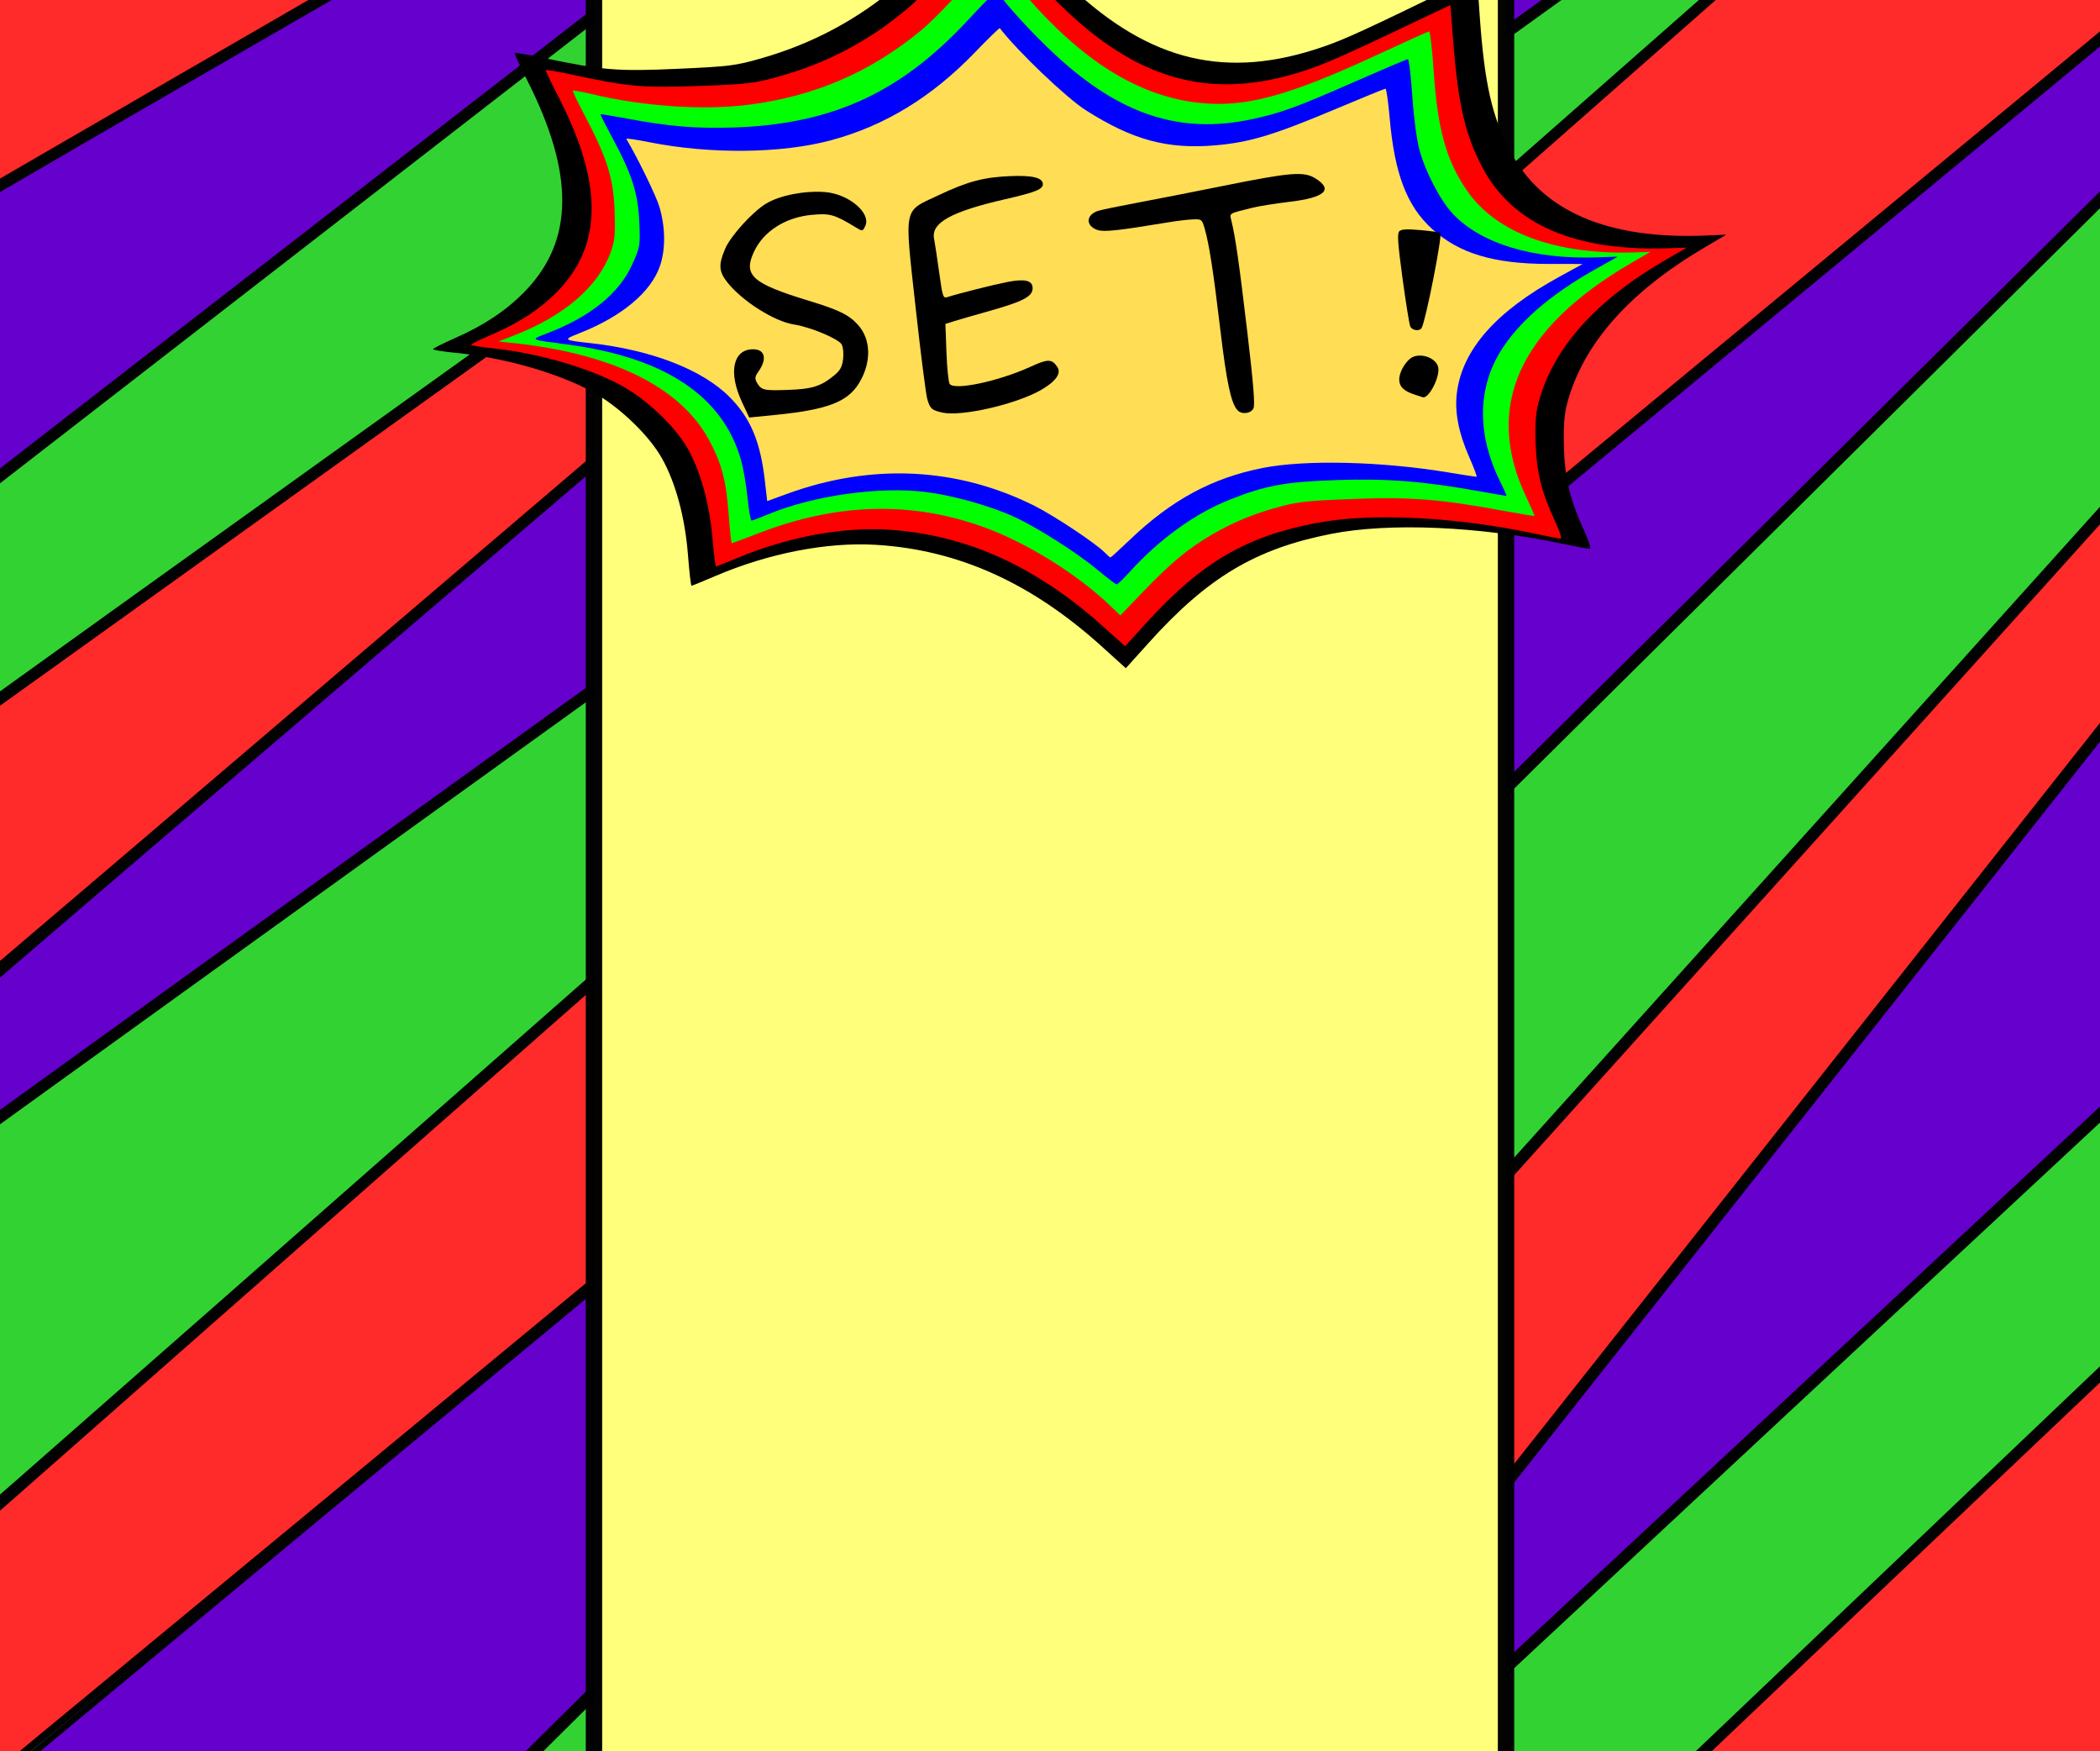
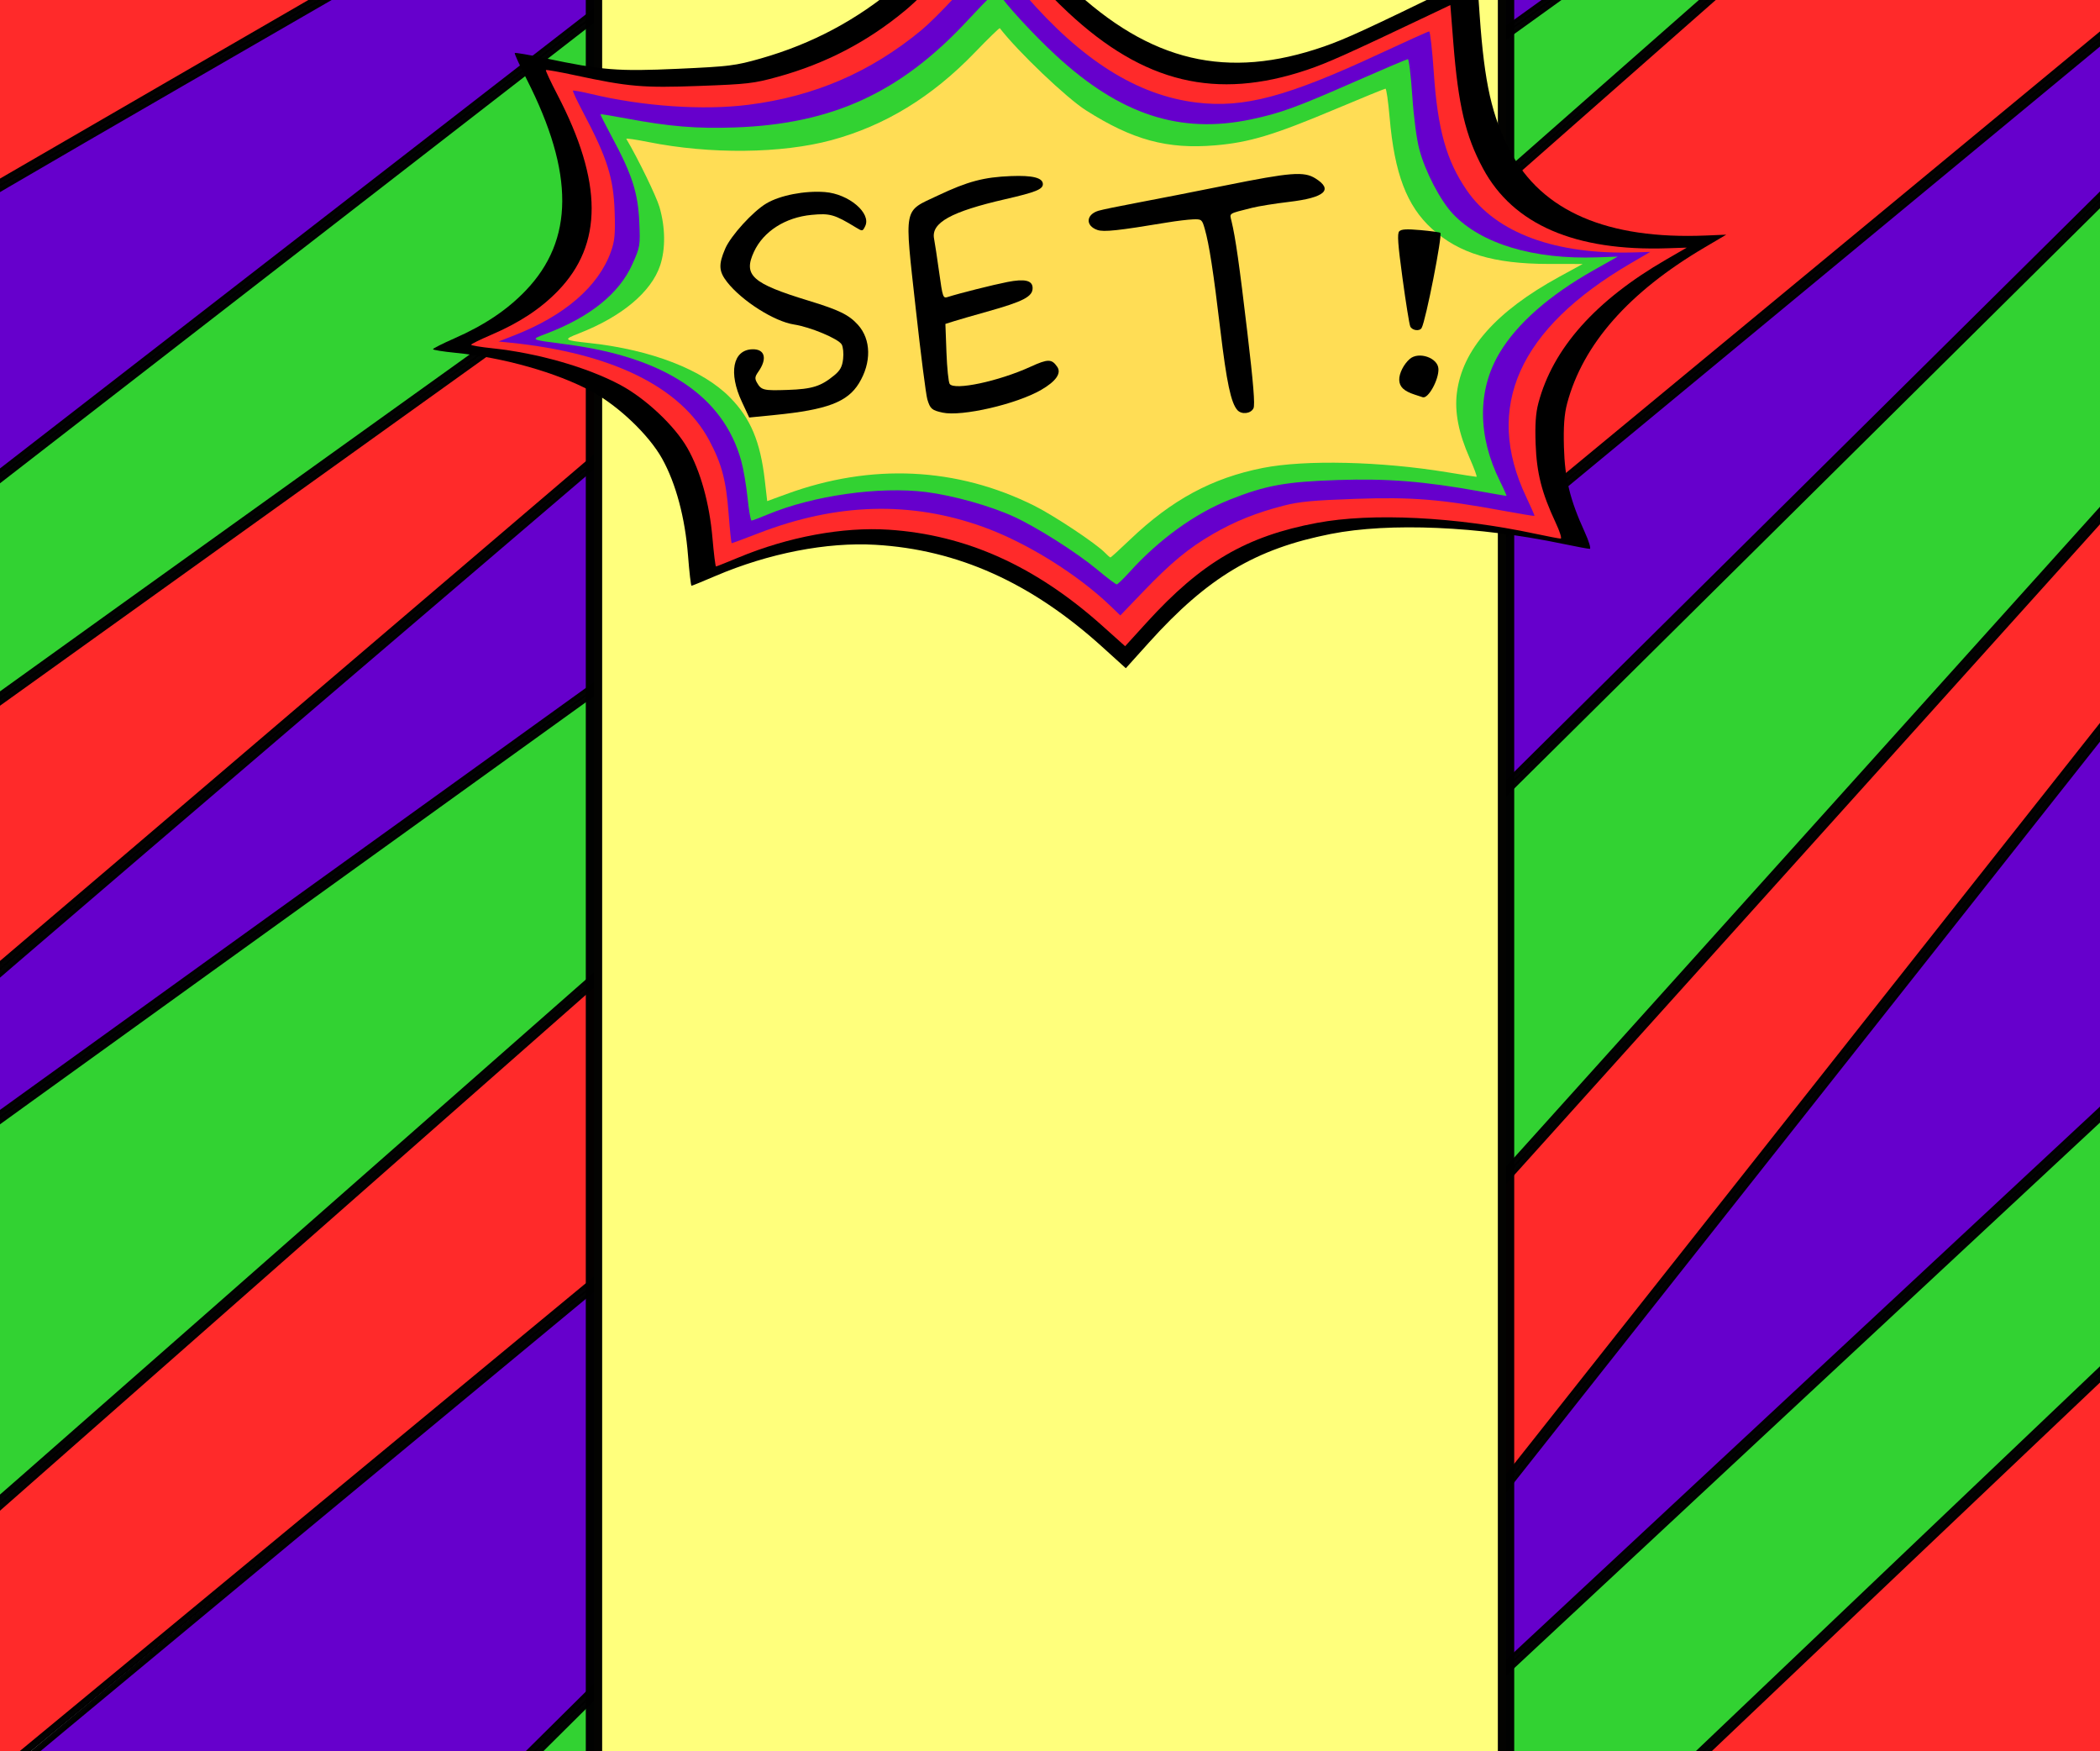
<svg xmlns="http://www.w3.org/2000/svg" width="1200" height="1000" viewBox="0 0 317.5 264.583" version="1.1" id="svg24564">
  <defs id="defs24561" />
  <g id="layer1">
    <path style="fill:none;stroke:#000000;stroke-width:0.265px;stroke-linecap:butt;stroke-linejoin:miter;stroke-opacity:1;opacity:1" d="M -42.818,52.806 85.914,-21.761" id="path75164" />
    <path style="fill:none;stroke:#000000;stroke-width:0.265px;stroke-linecap:butt;stroke-linejoin:miter;stroke-opacity:1;opacity:1" d="M 107.644,-11.499 -46.909,108.246" id="path75166" />
    <path style="fill:none;stroke:#000000;stroke-width:0.265px;stroke-linecap:butt;stroke-linejoin:miter;stroke-opacity:1;opacity:1" d="M -17.829,118.355 162.313,-10.778" id="path75168" />
    <path style="fill:none;stroke:#000000;stroke-width:0.265px;stroke-linecap:butt;stroke-linejoin:miter;stroke-opacity:1;opacity:1" d="M 187.452,-13.553 -41.191,181.655" id="path75170" />
    <path style="fill:none;stroke:#000000;stroke-width:0.265px;stroke-linecap:butt;stroke-linejoin:miter;stroke-opacity:1;opacity:1" d="M -22.964,185.358 260.856,-18.931" id="path75172" />
    <path style="fill:none;stroke:#000000;stroke-width:0.265px;stroke-linecap:butt;stroke-linejoin:miter;stroke-opacity:1;opacity:1" d="M 269.777,-10.163 -18.618,243.521" id="path75174" />
    <path style="fill:none;stroke:#000000;stroke-width:0.265px;stroke-linecap:butt;stroke-linejoin:miter;stroke-opacity:1;opacity:1" d="M -5.542,272.964 335.65,-9.124" id="path75176" />
    <path style="fill:none;stroke:#000000;stroke-width:0.265px;stroke-linecap:butt;stroke-linejoin:miter;stroke-opacity:1;opacity:1" d="M 325.93,21.861 27.562,317.468" id="path75178" />
    <path style="fill:none;stroke:#000000;stroke-width:0.265px;stroke-linecap:butt;stroke-linejoin:miter;stroke-opacity:1;opacity:1" d="M 328.881,65.281 120.685,296.52" id="path75184" />
    <path style="fill:none;stroke:#000000;stroke-width:0.265px;stroke-linecap:butt;stroke-linejoin:miter;stroke-opacity:1;opacity:1" d="M 179.035,285.734 330.925,93.707" id="path75186" />
    <path style="fill:none;stroke:#000000;stroke-width:0.265px;stroke-linecap:butt;stroke-linejoin:miter;stroke-opacity:1;opacity:1" d="M 327.308,159.334 205.685,272.575" id="path75190" />
    <path style="fill:none;stroke:#000000;stroke-width:0.265px;stroke-linecap:butt;stroke-linejoin:miter;stroke-opacity:1;opacity:1" d="m 247.382,274.351 88.841,-84.407" id="path75192" />
    <path style="fill:none;stroke:#000000;stroke-width:0.265px;stroke-linecap:butt;stroke-linejoin:miter;stroke-opacity:1;opacity:1" d="M -11.888,-9.185 -2.451,316.766" id="path90585" />
    <path style="fill:none;stroke:#000000;stroke-width:0.265px;stroke-linecap:butt;stroke-linejoin:miter;stroke-opacity:1;opacity:1" d="M -5.542,272.964 322.896,269.3 319.391,-3.794 -11.888,-9.185" id="path90589" />
    <path style="opacity:1;fill:#ff2a2a;fill-opacity:1;stroke:#000000;stroke-width:3.538;stroke-miterlimit:4;stroke-dasharray:none;stroke-opacity:0.986" d="M -40.167,80.438 C -40.848,54.818 -41.949,18.745 -42.615,0.275 l -1.211,-33.581 91.977,1.393 c 50.587,0.766 111.864,1.912 136.17,2.546 L 228.514,-28.214 98.74,46.855 C 27.364,88.143 -32.811,123.071 -34.982,124.472 l -3.947,2.548 z" id="path90761" transform="scale(0.2645833)" />
    <path style="opacity:1;fill:#ff2a2a;fill-opacity:1;stroke:#000000;stroke-width:3.538;stroke-miterlimit:4;stroke-dasharray:none;stroke-opacity:0.986" d="m -27.035,531.774 c -0.675,-22.472 -1.754,-56.154 -2.398,-74.848 l -1.171,-33.99 311.444,-223.258 311.444,-223.258 39.038,1.445 39.038,1.445 L 324.365,274.69 C 134.068,437.148 -22.57,570.646 -23.719,571.351 c -1.492,0.916 -2.439,-10.385 -3.316,-39.577 z" id="path95573" transform="scale(0.2645833)" />
    <path style="opacity:1;fill:#ff2a2a;fill-opacity:1;stroke:#000000;stroke-width:3.538;stroke-miterlimit:4;stroke-dasharray:none;stroke-opacity:0.986" d="m -14.062,979.536 c -0.725,-23.565 -1.455,-56.778 -1.622,-73.806 l -0.304,-30.961 505.963,-445.391 505.963,-445.391 93.105,1.006 c 51.208,0.553 98.395,1.473 104.86,2.044 l 11.756,1.037 V 1.818 15.562 L 598.598,517.331 C 264.714,793.305 -9.427,1019.839 -10.604,1020.741 c -1.576,1.208 -2.487,-9.646 -3.458,-41.206 z" id="path95612" transform="scale(0.2645833)" />
    <path style="opacity:1;fill:#ff2a2a;fill-opacity:1;stroke:#000000;stroke-width:3.538;stroke-miterlimit:4;stroke-dasharray:none;stroke-opacity:0.986" d="m 563.54,1003.798 c 10.23,-11.354 159.526,-177.179 331.77,-368.5 l 313.17,-347.857 1.639,56.753 1.639,56.753 L 968.724,708.317 c -133.67,169.054 -244.44,308.757 -246.157,310.452 -2.761,2.725 -13.192,3.23 -90.374,4.377 l -87.252,1.296 z" id="path95651" transform="scale(0.2645833)" />
    <path style="opacity:1;fill:#ff2a2a;fill-opacity:1;stroke:#000000;stroke-width:3.538;stroke-miterlimit:4;stroke-dasharray:none;stroke-opacity:0.986" d="m 959.328,1015.849 c 1.515,-1.463 59.463,-56.485 128.775,-122.271 l 126.02,-119.611 1.166,7.066 c 0.641,3.886 1.726,58.347 2.412,121.024 l 1.246,113.958 -74.826,1.245 c -41.155,0.684 -100.188,1.246 -131.186,1.247 -48.627,0 -55.982,-0.362 -53.606,-2.658 z" id="path95690" transform="scale(0.2645833)" />
    <path style="opacity:1;fill:#6600cc;fill-opacity:1;stroke:#000000;stroke-width:3.538;stroke-miterlimit:4;stroke-dasharray:none;stroke-opacity:0.986" d="m -34.003,288.162 c -0.081,-4.349 -1.203,-41.34 -2.494,-82.203 -1.675,-53.023 -1.768,-74.893 -0.324,-76.383 1.113,-1.148 62.965,-37.279 137.448,-80.291 l 135.425,-78.204 73.1,1.293 73.1,1.293 L 174.198,134.868 -33.856,296.069 Z" id="path99022" transform="scale(0.2645833)" />
    <path style="opacity:1;fill:#6600cc;fill-opacity:1;stroke:#000000;stroke-width:3.538;stroke-miterlimit:4;stroke-dasharray:none;stroke-opacity:0.986" d="m -24.89,616.519 -0.886,-37.2 4.894,-5.034 c 2.692,-2.769 160.633,-137.996 350.98,-300.507 l 346.086,-295.473 78.058,1.208 c 42.932,0.664 94.959,1.737 115.615,2.383 l 37.558,1.176 L 447.595,313.976 C 194.693,495.974 -14.876,646.869 -18.115,649.3 l -5.889,4.419 z" id="path99061" transform="scale(0.2645833)" />
    <path style="opacity:1;fill:#6600cc;fill-opacity:1;stroke:#000000;stroke-width:3.538;stroke-miterlimit:4;stroke-dasharray:none;stroke-opacity:0.986" d="M -12.907,1028.299 C -12.533,1027.297 261.587,800.107 596.246,523.433 l 608.472,-503.044 1.426,22.721 c 0.784,12.497 1.208,31.608 0.94,42.471 l -0.486,19.749 -415.68,411.723 C 562.296,743.502 352.81,950.996 325.396,978.153 l -49.844,49.376 -144.571,1.297 c -93.07,0.835 -144.328,0.647 -143.889,-0.526 z" id="path99100" transform="scale(0.2645833)" />
    <path style="opacity:1;fill:#6600cc;fill-opacity:1;stroke:#000000;stroke-width:3.538;stroke-miterlimit:4;stroke-dasharray:none;stroke-opacity:0.986" d="M 864.524,844.996 C 941.649,747.495 1051.013,609.226 1107.556,537.732 l 102.806,-129.989 1.39,59.455 c 0.764,32.7 1.188,81.179 0.941,107.732 l -0.45,48.277 L 997.918,822.739 783.594,1022.271 h -29.647 -29.647 z" id="path99139" transform="scale(0.2645833)" />
    <path style="opacity:1;fill:#32d232;fill-opacity:1;stroke:#000000;stroke-width:3.538;stroke-miterlimit:4;stroke-dasharray:none;stroke-opacity:0.986" d="m -30.821,397.419 c -0.609,-11.681 -1.329,-38.519 -1.601,-59.64 L -32.916,299.377 177.206,136.522 387.327,-26.333 l 81.419,1.338 c 44.78,0.736 89.384,1.582 99.119,1.881 l 17.701,0.543 L 283.849,193.608 C 117.904,312.506 -20.534,411.782 -23.791,414.222 l -5.923,4.435 z" id="path99367" transform="scale(0.2645833)" />
    <path style="opacity:1;fill:#32d232;fill-opacity:1;stroke:#000000;stroke-width:3.538;stroke-miterlimit:4;stroke-dasharray:none;stroke-opacity:0.986" d="M -17.58,853.46 C -20.024,818.1 -23.213,657.268 -21.501,655.689 -20.538,654.8 190.361,502.886 447.162,318.102 l 466.912,-335.971 24.945,0.246 c 13.72,0.135 30.93,0.77 38.246,1.411 l 13.301,1.165 L 716.938,225.708 C 103.172,765.741 -15.333,869.918 -15.875,869.918 c -0.312,0 -1.08,-7.406 -1.705,-16.458 z" id="path100960" transform="scale(0.2645833)" />
    <path style="opacity:1;fill:#32d232;fill-opacity:1;stroke:#000000;stroke-width:3.538;stroke-miterlimit:4;stroke-dasharray:none;stroke-opacity:0.986" d="M 383.261,925.678 C 438.85,870.482 646.843,664.36 845.466,467.628 l 361.133,-357.694 1.402,62.589 c 0.771,34.424 1.194,73.302 0.941,86.395 l -0.462,23.805 -333.5,370.411 -333.5,370.411 -69.013,1.241 c -37.957,0.682 -96.298,1.242 -129.646,1.244 h -60.632 z" id="path100999" transform="scale(0.2645833)" />
    <path style="opacity:1;fill:#32d232;fill-opacity:1;stroke:#000000;stroke-width:3.538;stroke-miterlimit:4;stroke-dasharray:none;stroke-opacity:0.986" d="m 797.534,1013.907 c 3.603,-3.566 98.387,-91.968 210.63,-196.448 l 204.078,-189.965 1.436,8.248 c 0.79,4.536 1.213,36.496 0.941,71.022 l -0.495,62.774 -131.663,125.331 -131.663,125.331 -79.907,0.095 -79.907,0.096 z" id="path101038" transform="scale(0.2645833)" />
    <path style="opacity:1;fill:#ffff7c;fill-opacity:1;stroke:#000000;stroke-width:2.476;stroke-miterlimit:4;stroke-dasharray:none;stroke-opacity:0.986" d="m 89.804,159.391 v -278.701 h 68.947 68.947 V 159.391 438.093 H 158.75 89.804 Z" id="path107649" />
    <path style="fill:#000000;stroke-width:0.376" d="m 166.614,97.746 c -10.694,-9.675 -21.811,-14.671 -34.264,-15.399 -7.346,-0.43 -16.16,1.287 -24.157,4.704 -1.909,0.816 -3.549,1.487 -3.643,1.491 -0.094,0.004 -0.334,-2.073 -0.532,-4.617 -0.443,-5.675 -1.835,-10.874 -3.91,-14.597 -2.004,-3.598 -6.636,-8.008 -10.701,-10.189 -5.292,-2.839 -13.253,-5.09 -20.557,-5.812 -1.865,-0.184 -3.389,-0.431 -3.387,-0.547 0.002,-0.117 1.456,-0.851 3.231,-1.631 4.551,-2.002 7.991,-4.308 10.796,-7.24 7.305,-7.633 7.355,-17.744 0.159,-31.891 -1.079,-2.12 -1.899,-3.923 -1.823,-4.005 0.076,-0.083 2.152,0.273 4.613,0.791 8.686,1.826 10.926,2.004 20.033,1.595 7.792,-0.351 8.723,-0.467 12.585,-1.57 7.746,-2.212 14.53,-5.83 20.671,-11.025 3.357,-2.839 9.472,-9.506 11.873,-12.945 l 1.409,-2.018 1.928,2.64 c 3.56,4.875 7.008,8.831 10.897,12.501 12.069,11.39 23.697,14.133 38.348,9.044 3.259,-1.132 6.518,-2.631 19.931,-9.169 l 3.178,-1.549 0.425,6.07 c 0.717,10.226 1.842,15.21 4.629,20.497 4.781,9.069 14.703,13.342 29.548,12.725 l 3.1,-0.129 -3.316,1.956 c -11.422,6.739 -18.345,14.596 -20.739,23.538 -0.436,1.629 -0.575,3.522 -0.487,6.631 0.135,4.753 0.916,7.95 3.129,12.793 0.641,1.402 0.992,2.557 0.782,2.567 -0.211,0.009 -2.024,-0.326 -4.029,-0.745 -12.789,-2.672 -26.266,-3.251 -35.12,-1.506 -11.391,2.244 -18.621,6.558 -27.496,16.409 l -3.504,3.889 -3.6,-3.257 z" id="path35703" />
-     <path style="fill:#ff0000;stroke-width:0.352" d="m 166.698,94.623 c -10.129,-9.068 -20.622,-13.79 -32.341,-14.557 -6.913,-0.452 -15.192,1.08 -22.689,4.198 -1.79,0.745 -3.327,1.356 -3.416,1.359 -0.088,0.003 -0.329,-1.929 -0.534,-4.294 -0.458,-5.277 -1.805,-10.118 -3.783,-13.593 -1.911,-3.358 -6.3,-7.49 -10.139,-9.546 -4.998,-2.676 -12.503,-4.825 -19.378,-5.549 -1.756,-0.185 -3.191,-0.424 -3.19,-0.533 0.001,-0.108 1.363,-0.78 3.028,-1.493 4.266,-1.827 7.486,-3.946 10.103,-6.65 6.816,-7.041 6.791,-16.437 -0.08,-29.635 -1.03,-1.978 -1.814,-3.659 -1.743,-3.735 0.071,-0.076 2.026,0.269 4.345,0.768 8.183,1.759 10.292,1.941 18.855,1.626 7.327,-0.27 8.202,-0.371 11.826,-1.368 7.271,-2 13.626,-5.314 19.365,-10.097 3.137,-2.614 8.841,-8.766 11.075,-11.945 l 1.311,-1.865 1.832,2.467 c 3.384,4.556 6.655,8.257 10.34,11.696 11.434,10.672 22.392,13.304 36.136,8.68 3.058,-1.029 6.112,-2.398 18.682,-8.377 l 2.978,-1.417 0.444,5.644 c 0.748,9.508 1.842,14.148 4.502,19.081 4.562,8.463 13.926,12.505 27.886,12.038 l 2.915,-0.097 -3.105,1.794 c -10.696,6.18 -17.151,13.432 -19.339,21.725 -0.399,1.511 -0.516,3.268 -0.411,6.158 0.161,4.418 0.919,7.394 3.035,11.911 0.613,1.308 0.952,2.384 0.754,2.391 -0.198,0.007 -1.906,-0.318 -3.795,-0.721 -12.049,-2.575 -24.73,-3.21 -33.046,-1.652 -10.699,2.003 -17.468,5.961 -25.746,15.052 l -3.268,3.589 -3.41,-3.052 z" id="path1759" />
-     <path style="fill:#00ff00;stroke-width:0.352" d="m 167.948,91.645 c -5.062,-4.875 -12.846,-9.702 -19.421,-12.045 -10.89,-3.88 -21.999,-3.563 -33.747,0.964 -2.205,0.85 -4.071,1.547 -4.147,1.55 -0.076,0.003 -0.289,-2.01 -0.474,-4.473 -0.377,-5.032 -1.042,-7.545 -2.929,-11.075 -4.328,-8.097 -14.74,-13.204 -30.108,-14.769 l -1.753,-0.178 2.375,-0.927 c 7.625,-2.976 12.735,-7.397 14.617,-12.644 0.579,-1.615 0.68,-2.677 0.569,-6.006 -0.173,-5.18 -1.117,-8.154 -4.799,-15.121 -0.897,-1.697 -1.576,-3.145 -1.509,-3.217 0.067,-0.072 1.301,0.151 2.742,0.496 7.864,1.883 16.927,2.506 23.796,1.637 9.976,-1.263 18.459,-4.922 26.143,-11.276 2.271,-1.878 7.679,-7.672 9.222,-9.879 0.623,-0.891 1.23,-1.629 1.349,-1.639 0.119,-0.01 0.683,0.638 1.253,1.441 0.57,0.803 2.275,2.894 3.787,4.648 8.614,9.985 17.025,15.279 26.004,16.368 7.177,0.871 13.721,-0.883 27.839,-7.461 3.871,-1.804 7.164,-3.284 7.317,-3.289 0.154,-0.005 0.47,2.796 0.703,6.225 0.584,8.6 1.9,13.295 4.987,17.789 4.452,6.481 13.454,9.782 25.583,9.381 l 2.161,-0.071 -2.932,1.711 c -16.98,9.908 -22.281,21.759 -15.815,35.358 0.723,1.521 1.28,2.799 1.239,2.839 -0.042,0.041 -2.15,-0.307 -4.684,-0.773 -9.558,-1.759 -13.845,-2.104 -22.424,-1.804 -6.377,0.223 -8.474,0.422 -10.807,1.023 -4.129,1.064 -7.376,2.366 -10.697,4.288 -3.691,2.136 -6.321,4.31 -10.588,8.753 l -3.418,3.558 -1.434,-1.381 z" id="path2145" />
-     <path style="fill:#0000ff;stroke-width:0.352" d="m 165.926,86.129 c -3.109,-2.597 -9.097,-6.403 -12.621,-8.022 -3.549,-1.631 -9.147,-3.206 -13.258,-3.731 -7.037,-0.898 -17.115,0.524 -23.952,3.378 -1.215,0.507 -2.325,0.927 -2.466,0.932 -0.141,0.005 -0.413,-1.53 -0.603,-3.412 -0.191,-1.881 -0.627,-4.427 -0.969,-5.656 -2.71,-9.733 -11.517,-15.605 -26.329,-17.554 -5.771,-0.76 -5.622,-0.676 -2.994,-1.684 6.521,-2.501 10.885,-6.033 12.852,-10.4 1.199,-2.663 1.228,-2.834 1.068,-6.445 -0.193,-4.362 -1.098,-7.182 -4.082,-12.724 -1.023,-1.9 -1.825,-3.493 -1.782,-3.541 0.043,-0.047 1.844,0.246 4.002,0.652 6.417,1.206 10.568,1.547 16.348,1.341 14.714,-0.524 25.008,-5.256 35.127,-16.146 3.557,-3.828 4.436,-4.604 4.709,-4.156 0.984,1.62 5.285,6.288 8.681,9.422 9.702,8.954 18.753,11.922 29.477,9.664 4.433,-0.933 6.813,-1.797 15.621,-5.666 4.298,-1.888 7.944,-3.437 8.102,-3.443 0.158,-0.006 0.457,2.479 0.664,5.522 0.226,3.328 0.654,6.575 1.074,8.148 0.894,3.351 3.171,7.713 5.082,9.734 4.276,4.521 12.19,6.898 21.833,6.556 l 3.077,-0.109 -3.607,2.033 c -6.702,3.777 -11.584,8.058 -14.244,12.489 -3.383,5.636 -3.362,12.577 0.059,19.458 0.597,1.2 1.029,2.184 0.96,2.187 -0.069,0.002 -1.932,-0.318 -4.141,-0.713 -8.398,-1.5 -13.832,-1.931 -21.304,-1.689 -7.932,0.257 -10.951,0.806 -16.408,2.979 -5.271,2.099 -10.657,5.992 -15.124,10.93 -0.924,1.022 -1.798,1.862 -1.941,1.868 -0.143,0.005 -1.452,-0.986 -2.909,-2.203 z" id="path2399" />
+     <path style="fill:#ff2a2a;stroke-width:0.352;fill-opacity:1" d="m 166.698,94.623 c -10.129,-9.068 -20.622,-13.79 -32.341,-14.557 -6.913,-0.452 -15.192,1.08 -22.689,4.198 -1.79,0.745 -3.327,1.356 -3.416,1.359 -0.088,0.003 -0.329,-1.929 -0.534,-4.294 -0.458,-5.277 -1.805,-10.118 -3.783,-13.593 -1.911,-3.358 -6.3,-7.49 -10.139,-9.546 -4.998,-2.676 -12.503,-4.825 -19.378,-5.549 -1.756,-0.185 -3.191,-0.424 -3.19,-0.533 0.001,-0.108 1.363,-0.78 3.028,-1.493 4.266,-1.827 7.486,-3.946 10.103,-6.65 6.816,-7.041 6.791,-16.437 -0.08,-29.635 -1.03,-1.978 -1.814,-3.659 -1.743,-3.735 0.071,-0.076 2.026,0.269 4.345,0.768 8.183,1.759 10.292,1.941 18.855,1.626 7.327,-0.27 8.202,-0.371 11.826,-1.368 7.271,-2 13.626,-5.314 19.365,-10.097 3.137,-2.614 8.841,-8.766 11.075,-11.945 l 1.311,-1.865 1.832,2.467 c 3.384,4.556 6.655,8.257 10.34,11.696 11.434,10.672 22.392,13.304 36.136,8.68 3.058,-1.029 6.112,-2.398 18.682,-8.377 l 2.978,-1.417 0.444,5.644 c 0.748,9.508 1.842,14.148 4.502,19.081 4.562,8.463 13.926,12.505 27.886,12.038 l 2.915,-0.097 -3.105,1.794 c -10.696,6.18 -17.151,13.432 -19.339,21.725 -0.399,1.511 -0.516,3.268 -0.411,6.158 0.161,4.418 0.919,7.394 3.035,11.911 0.613,1.308 0.952,2.384 0.754,2.391 -0.198,0.007 -1.906,-0.318 -3.795,-0.721 -12.049,-2.575 -24.73,-3.21 -33.046,-1.652 -10.699,2.003 -17.468,5.961 -25.746,15.052 l -3.268,3.589 -3.41,-3.052 z" id="path1759" />
+     <path style="fill:#6600cc;stroke-width:0.352;fill-opacity:1" d="m 167.948,91.645 c -5.062,-4.875 -12.846,-9.702 -19.421,-12.045 -10.89,-3.88 -21.999,-3.563 -33.747,0.964 -2.205,0.85 -4.071,1.547 -4.147,1.55 -0.076,0.003 -0.289,-2.01 -0.474,-4.473 -0.377,-5.032 -1.042,-7.545 -2.929,-11.075 -4.328,-8.097 -14.74,-13.204 -30.108,-14.769 l -1.753,-0.178 2.375,-0.927 c 7.625,-2.976 12.735,-7.397 14.617,-12.644 0.579,-1.615 0.68,-2.677 0.569,-6.006 -0.173,-5.18 -1.117,-8.154 -4.799,-15.121 -0.897,-1.697 -1.576,-3.145 -1.509,-3.217 0.067,-0.072 1.301,0.151 2.742,0.496 7.864,1.883 16.927,2.506 23.796,1.637 9.976,-1.263 18.459,-4.922 26.143,-11.276 2.271,-1.878 7.679,-7.672 9.222,-9.879 0.623,-0.891 1.23,-1.629 1.349,-1.639 0.119,-0.01 0.683,0.638 1.253,1.441 0.57,0.803 2.275,2.894 3.787,4.648 8.614,9.985 17.025,15.279 26.004,16.368 7.177,0.871 13.721,-0.883 27.839,-7.461 3.871,-1.804 7.164,-3.284 7.317,-3.289 0.154,-0.005 0.47,2.796 0.703,6.225 0.584,8.6 1.9,13.295 4.987,17.789 4.452,6.481 13.454,9.782 25.583,9.381 l 2.161,-0.071 -2.932,1.711 c -16.98,9.908 -22.281,21.759 -15.815,35.358 0.723,1.521 1.28,2.799 1.239,2.839 -0.042,0.041 -2.15,-0.307 -4.684,-0.773 -9.558,-1.759 -13.845,-2.104 -22.424,-1.804 -6.377,0.223 -8.474,0.422 -10.807,1.023 -4.129,1.064 -7.376,2.366 -10.697,4.288 -3.691,2.136 -6.321,4.31 -10.588,8.753 l -3.418,3.558 -1.434,-1.381 z" id="path2145" />
+     <path style="fill:#32d232;stroke-width:0.352;fill-opacity:1" d="m 165.926,86.129 c -3.109,-2.597 -9.097,-6.403 -12.621,-8.022 -3.549,-1.631 -9.147,-3.206 -13.258,-3.731 -7.037,-0.898 -17.115,0.524 -23.952,3.378 -1.215,0.507 -2.325,0.927 -2.466,0.932 -0.141,0.005 -0.413,-1.53 -0.603,-3.412 -0.191,-1.881 -0.627,-4.427 -0.969,-5.656 -2.71,-9.733 -11.517,-15.605 -26.329,-17.554 -5.771,-0.76 -5.622,-0.676 -2.994,-1.684 6.521,-2.501 10.885,-6.033 12.852,-10.4 1.199,-2.663 1.228,-2.834 1.068,-6.445 -0.193,-4.362 -1.098,-7.182 -4.082,-12.724 -1.023,-1.9 -1.825,-3.493 -1.782,-3.541 0.043,-0.047 1.844,0.246 4.002,0.652 6.417,1.206 10.568,1.547 16.348,1.341 14.714,-0.524 25.008,-5.256 35.127,-16.146 3.557,-3.828 4.436,-4.604 4.709,-4.156 0.984,1.62 5.285,6.288 8.681,9.422 9.702,8.954 18.753,11.922 29.477,9.664 4.433,-0.933 6.813,-1.797 15.621,-5.666 4.298,-1.888 7.944,-3.437 8.102,-3.443 0.158,-0.006 0.457,2.479 0.664,5.522 0.226,3.328 0.654,6.575 1.074,8.148 0.894,3.351 3.171,7.713 5.082,9.734 4.276,4.521 12.19,6.898 21.833,6.556 l 3.077,-0.109 -3.607,2.033 c -6.702,3.777 -11.584,8.058 -14.244,12.489 -3.383,5.636 -3.362,12.577 0.059,19.458 0.597,1.2 1.029,2.184 0.96,2.187 -0.069,0.002 -1.932,-0.318 -4.141,-0.713 -8.398,-1.5 -13.832,-1.931 -21.304,-1.689 -7.932,0.257 -10.951,0.806 -16.408,2.979 -5.271,2.099 -10.657,5.992 -15.124,10.93 -0.924,1.022 -1.798,1.862 -1.941,1.868 -0.143,0.005 -1.452,-0.986 -2.909,-2.203 z" id="path2399" />
    <path style="fill:#ffdd55;stroke-width:0.352" d="m 167.058,83.544 c -1.335,-1.381 -7.691,-5.608 -10.662,-7.092 -11.728,-5.858 -24.66,-6.47 -37.49,-1.774 l -2.913,1.066 -0.364,-3.164 c -0.669,-5.818 -2.144,-9.334 -5.243,-12.49 -4.124,-4.201 -11.875,-7.211 -21.191,-8.232 -4.049,-0.443 -4.117,-0.506 -1.628,-1.48 6.467,-2.531 10.91,-6.256 12.244,-10.265 0.829,-2.49 0.789,-5.766 -0.106,-8.823 -0.476,-1.626 -3.218,-7.264 -5.009,-10.3 -0.069,-0.117 1.437,0.1 3.346,0.482 9.313,1.863 20.118,1.752 27.651,-0.283 8.099,-2.188 15.218,-6.537 21.682,-13.245 2.026,-2.102 3.731,-3.761 3.788,-3.686 2.687,3.499 10.076,10.546 13.016,12.414 7.065,4.49 12.31,5.912 19.539,5.298 5.178,-0.44 8.83,-1.54 18.214,-5.489 4.009,-1.687 7.402,-3.072 7.539,-3.076 0.137,-0.005 0.419,1.953 0.627,4.352 0.734,8.478 2.59,13.36 6.394,16.825 4.086,3.722 9.334,5.305 17.609,5.313 l 5.19,0.005 -3.536,1.934 c -9.591,5.245 -14.681,11.02 -15.492,17.575 -0.356,2.883 0.267,6.063 1.918,9.794 0.696,1.573 1.17,2.863 1.052,2.867 -0.118,0.004 -2.127,-0.307 -4.464,-0.693 -9.974,-1.643 -21.457,-1.91 -27.84,-0.647 -7.684,1.521 -13.781,4.813 -20.105,10.857 -1.535,1.467 -2.854,2.67 -2.931,2.673 -0.077,0.003 -0.453,-0.319 -0.836,-0.715 z" id="path2627" />
    <path style="fill:#000000;stroke-width:0.352" d="m 112.164,60.733 c -2.045,-4.37 -1.366,-7.833 1.556,-7.937 1.947,-0.07 2.338,1.421 0.902,3.439 -0.488,0.685 -0.523,0.996 -0.183,1.591 0.662,1.157 0.995,1.236 4.656,1.111 3.699,-0.127 5.001,-0.533 7.023,-2.193 0.914,-0.75 1.22,-1.313 1.353,-2.491 0.097,-0.852 10e-4,-1.816 -0.217,-2.191 -0.501,-0.861 -4.745,-2.637 -7.198,-3.012 -2.992,-0.457 -7.887,-3.563 -10.129,-6.425 -1.259,-1.608 -1.317,-2.639 -0.28,-5.043 0.845,-1.958 4.192,-5.633 6.228,-6.837 2.074,-1.227 5.781,-1.946 8.838,-1.715 3.608,0.273 7.057,3.192 6.093,5.159 -0.385,0.787 -0.418,0.791 -1.359,0.218 -3.293,-2.007 -3.953,-2.196 -6.759,-1.927 -3.959,0.379 -7.258,2.49 -8.688,5.559 -1.666,3.577 -0.313,4.796 8.213,7.399 4.651,1.42 6.126,2.139 7.497,3.654 2.007,2.219 2.068,5.716 0.156,8.84 -1.739,2.841 -4.837,4.009 -12.703,4.79 l -3.89,0.386 z" id="path23238" />
    <path style="fill:#000000;stroke-width:0.352" d="m 142.505,62.366 c -1.616,-0.35 -1.873,-0.573 -2.298,-1.994 -0.212,-0.71 -1.002,-6.886 -1.755,-13.722 -1.729,-15.692 -1.944,-14.594 3.347,-17.096 4.527,-2.141 6.937,-2.78 11.077,-2.94 3.235,-0.125 4.763,0.255 4.796,1.194 0.029,0.797 -1.074,1.243 -5.677,2.299 -8.212,1.884 -11.245,3.567 -10.772,5.979 0.119,0.608 0.465,2.892 0.769,5.075 0.526,3.787 0.586,3.959 1.287,3.735 1.756,-0.562 6.857,-1.845 9.033,-2.272 2.604,-0.511 3.768,-0.246 3.808,0.866 0.048,1.333 -1.36,2.071 -6.913,3.623 -2.013,0.563 -4.248,1.209 -4.966,1.436 l -1.306,0.413 0.159,4.294 c 0.087,2.362 0.307,4.511 0.489,4.776 0.703,1.027 7.42,-0.401 12.223,-2.599 2.636,-1.206 3.209,-1.203 4.045,0.023 0.654,0.959 -0.201,2.18 -2.433,3.474 -3.729,2.162 -12,4.069 -14.914,3.437 z" id="path23277" />
    <path style="fill:#000000;stroke-width:0.352" d="m 187.079,61.984 c -0.966,-1.083 -1.627,-4.191 -2.568,-12.073 -1.057,-8.859 -1.692,-12.973 -2.364,-15.321 -0.407,-1.422 -0.478,-1.479 -1.774,-1.433 -0.743,0.027 -2.499,0.239 -3.903,0.472 -7.406,1.23 -9.578,1.464 -10.547,1.133 -1.837,-0.628 -1.749,-2.324 0.15,-2.905 0.535,-0.164 3.197,-0.714 5.915,-1.222 2.718,-0.508 8.702,-1.682 13.296,-2.607 9.863,-1.987 11.859,-2.144 13.589,-1.066 2.771,1.727 1.434,2.914 -4.006,3.556 -2.094,0.247 -4.592,0.648 -5.552,0.89 -3.67,0.927 -3.422,0.769 -3.126,1.998 0.611,2.538 1.186,6.575 2.395,16.81 0.923,7.81 1.179,10.988 0.929,11.499 -0.406,0.828 -1.799,0.982 -2.436,0.269 z" id="path23316" />
    <path style="fill:#000000;stroke-width:0.352" d="m 213.213,49.327 c -0.142,-0.333 -0.666,-3.602 -1.165,-7.265 -0.71,-5.215 -0.818,-6.754 -0.496,-7.095 0.309,-0.327 1.113,-0.373 3.227,-0.184 1.549,0.138 2.892,0.322 2.985,0.409 0.348,0.324 -2.2,13.28 -2.828,14.382 -0.311,0.545 -1.458,0.381 -1.725,-0.248 z" id="path23355" />
    <path style="fill:#000000;stroke-width:0.352" d="m 213.885,59.646 c -1.624,-0.528 -2.296,-1.166 -2.334,-2.216 -0.035,-0.966 0.671,-2.373 1.59,-3.173 1.36,-1.183 4.277,-0.167 4.337,1.51 0.059,1.65 -1.555,4.553 -2.377,4.276 -0.062,-0.021 -0.609,-0.2 -1.216,-0.397 z" id="path23394" />
  </g>
</svg>
